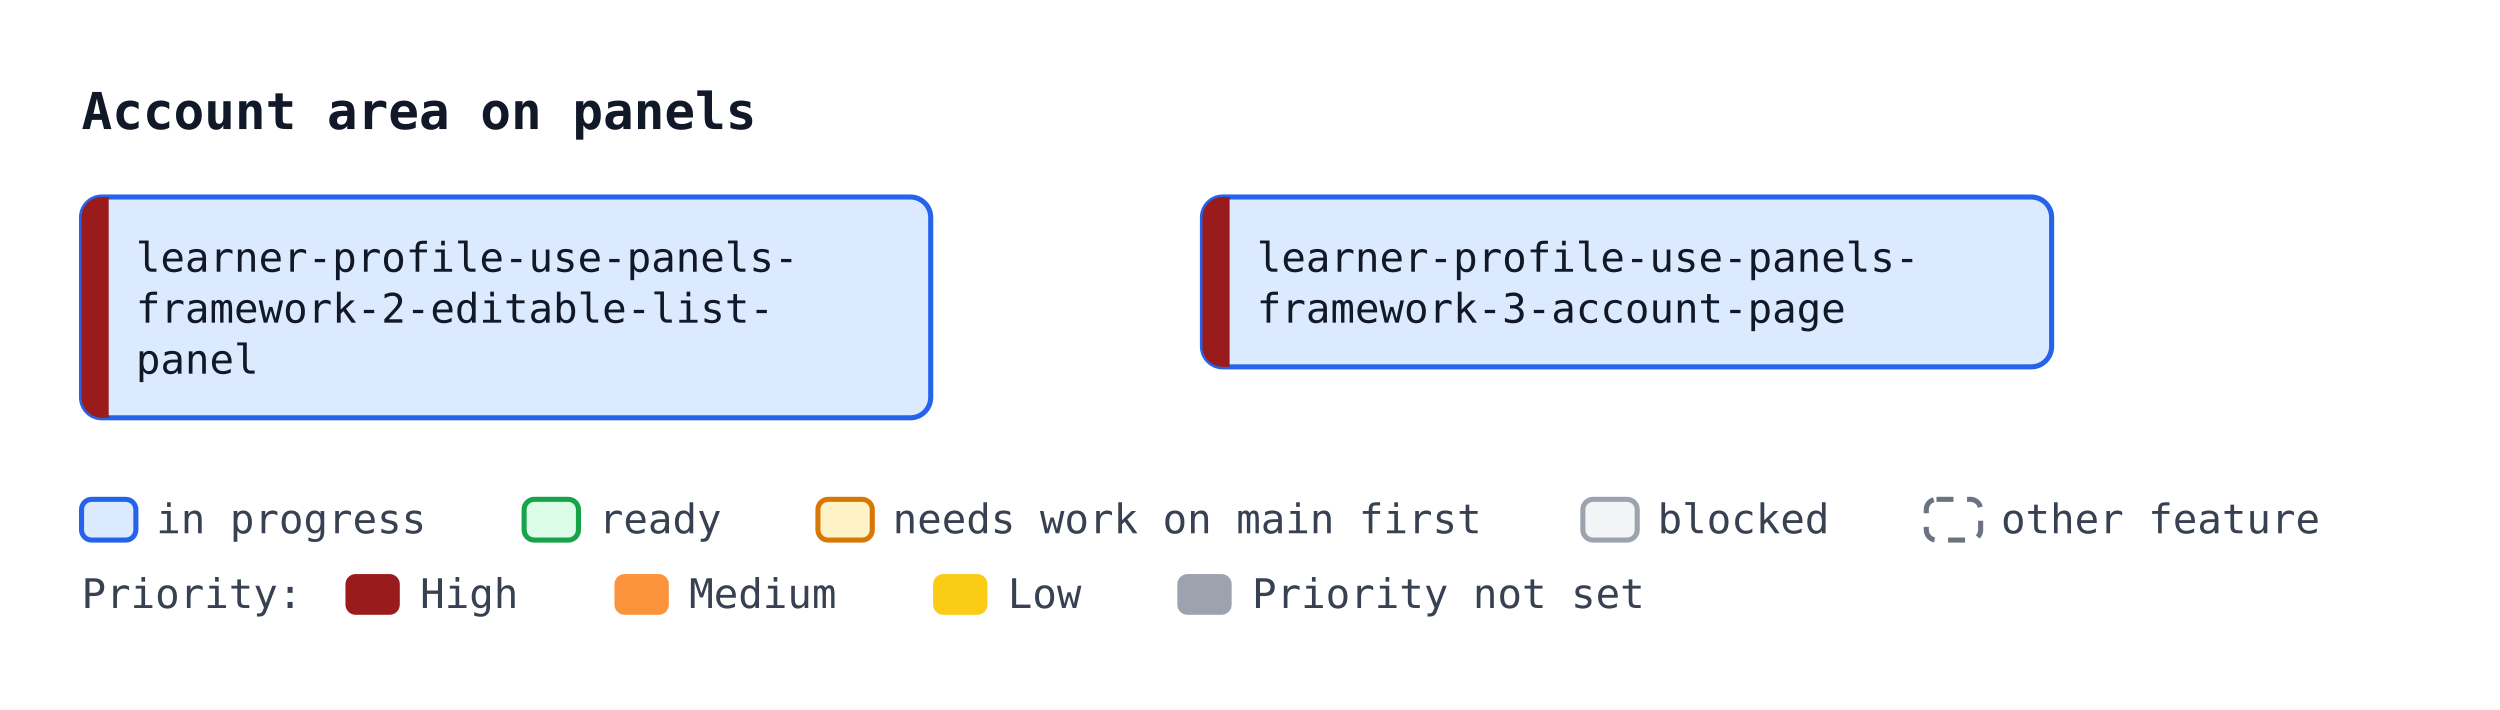
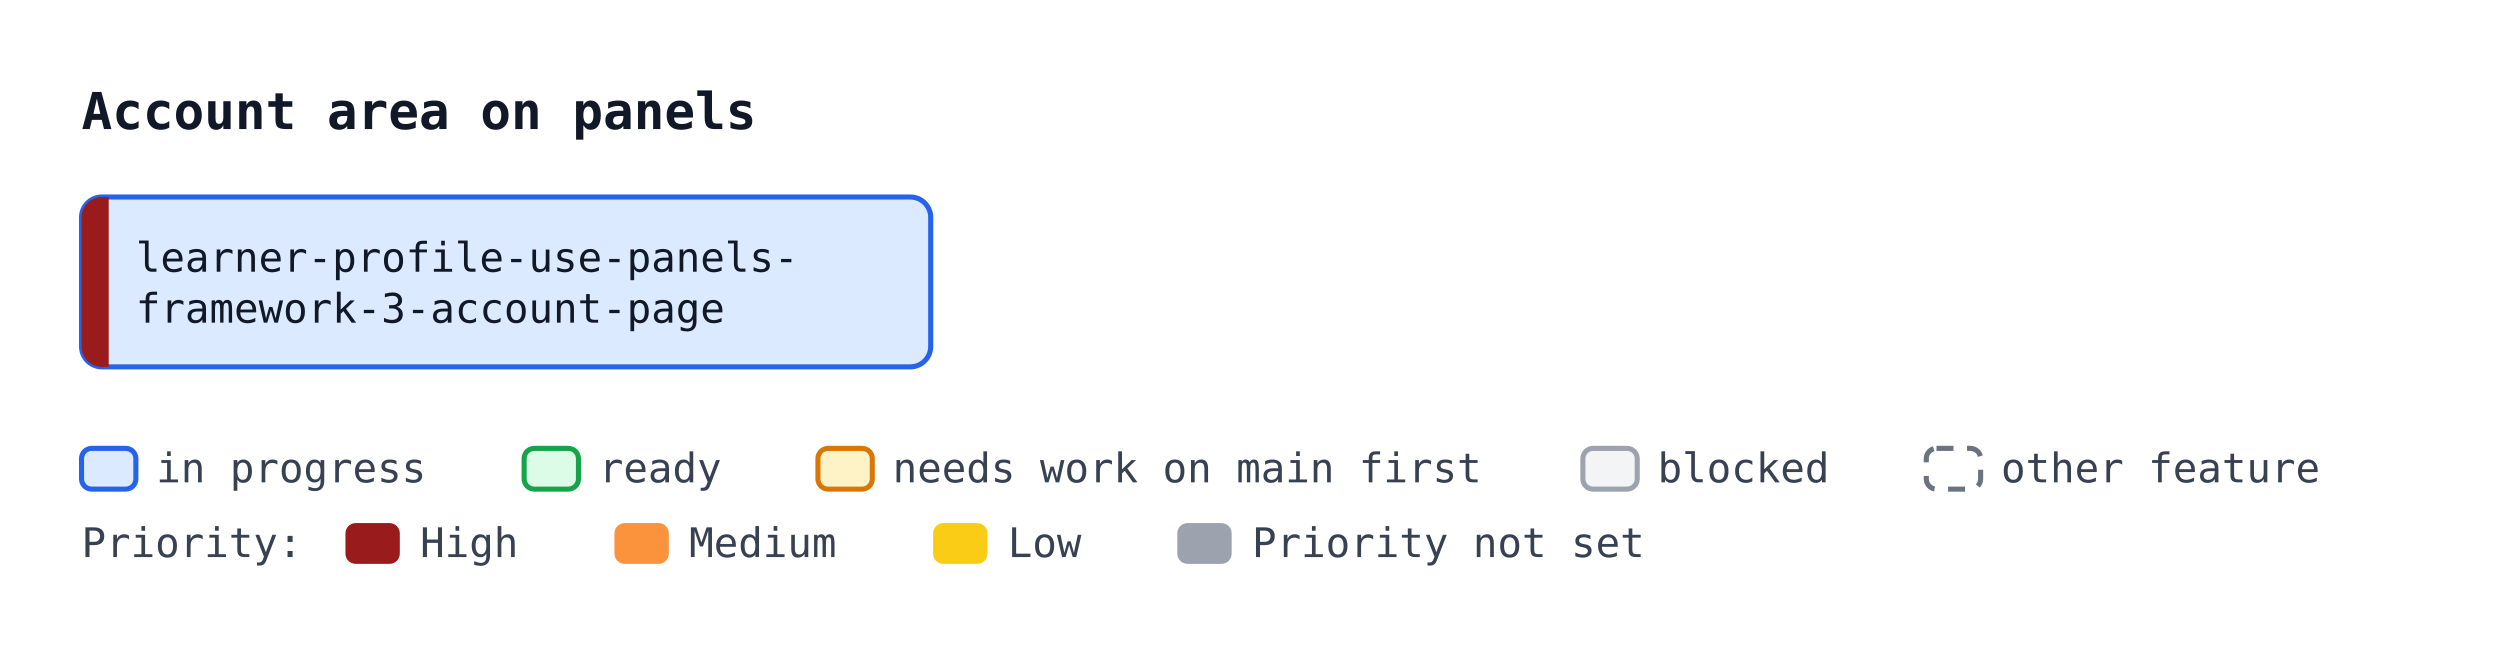
- <svg xmlns="http://www.w3.org/2000/svg" width="736" height="209" viewBox="0 0 736 209" font-family="ui-monospace, SFMono-Regular, Menlo, Consolas, monospace" font-size="12">
+ <svg xmlns="http://www.w3.org/2000/svg" width="736" height="194" viewBox="0 0 736 194" font-family="ui-monospace, SFMono-Regular, Menlo, Consolas, monospace" font-size="12">
  <defs>
    <marker id="arrow" viewBox="0 0 10 10" refX="10" refY="5" markerWidth="7" markerHeight="7" orient="auto-start-reverse">
      <path d="M0,0 L10,5 L0,10 z" fill="#4b5563" />
    </marker>
  </defs>
-   <rect width="736" height="209" fill="#ffffff" />
+   <rect width="736" height="194" fill="#ffffff" />
  <text x="24" y="38" font-size="15" font-weight="bold" fill="#111827">Account area on panels</text>
-   <rect x="24.0" y="58.0" width="250" height="65" rx="6" fill="#dbeafe" stroke="#2563eb" stroke-width="1.5" />
-   <path d="M32.0,58.0 H30.0 A6,6 0 0 0 24.0,64.0 V117.0 A6,6 0 0 0 30.0,123.0 H32.0 Z" fill="#991b1b" />
+   <rect x="24.0" y="58.0" width="250" height="50" rx="6" fill="#dbeafe" stroke="#2563eb" stroke-width="1.5" />
+   <path d="M32.0,58.0 H30.0 A6,6 0 0 0 24.0,64.0 V102.0 A6,6 0 0 0 30.0,108.0 H32.0 Z" fill="#991b1b" />
  <text x="40.0" y="80.0" fill="#111827">learner-profile-use-panels-</text>
-   <text x="40.0" y="95.0" fill="#111827">framework-2-editable-list-</text>
-   <text x="40.0" y="110.0" fill="#111827">panel</text>
-   <rect x="354.0" y="58.0" width="250" height="50" rx="6" fill="#dbeafe" stroke="#2563eb" stroke-width="1.5" />
-   <path d="M362.0,58.0 H360.0 A6,6 0 0 0 354.0,64.0 V102.0 A6,6 0 0 0 360.0,108.0 H362.0 Z" fill="#991b1b" />
-   <text x="370.0" y="80.0" fill="#111827">learner-profile-use-panels-</text>
-   <text x="370.0" y="95.0" fill="#111827">framework-3-account-page</text>
-   <rect x="24.0" y="147" width="16" height="12" rx="3" fill="#dbeafe" stroke="#2563eb" stroke-width="1.5" />
-   <text x="46.0" y="157" fill="#374151">in progress</text>
-   <rect x="154.3" y="147" width="16" height="12" rx="3" fill="#dcfce7" stroke="#16a34a" stroke-width="1.5" />
-   <text x="176.3" y="157" fill="#374151">ready</text>
-   <rect x="240.8" y="147" width="16" height="12" rx="3" fill="#fef3c7" stroke="#d97706" stroke-width="1.5" />
-   <text x="262.8" y="157" fill="#374151">needs work on main first</text>
-   <rect x="466.0" y="147" width="16" height="12" rx="3" fill="#f3f4f6" stroke="#9ca3af" stroke-width="1.5" />
-   <text x="488.0" y="157" fill="#374151">blocked</text>
-   <rect x="567.1" y="147" width="16" height="12" rx="3" fill="#ffffff" stroke="#6b7280" stroke-width="1.5" stroke-dasharray="5 4" />
-   <text x="589.1" y="157" fill="#374151">other feature</text>
-   <text x="24" y="179" fill="#374151">Priority:</text>
-   <rect x="101.7" y="169" width="16" height="12" rx="3" fill="#991b1b" />
-   <text x="123.7" y="179" fill="#374151">High</text>
-   <rect x="180.9" y="169" width="16" height="12" rx="3" fill="#fb923c" />
-   <text x="202.9" y="179" fill="#374151">Medium</text>
-   <rect x="274.7" y="169" width="16" height="12" rx="3" fill="#facc15" />
-   <text x="296.7" y="179" fill="#374151">Low</text>
-   <rect x="346.6" y="169" width="16" height="12" rx="3" fill="#9ca3af" />
-   <text x="368.6" y="179" fill="#374151">Priority not set</text>
+   <text x="40.0" y="95.0" fill="#111827">framework-3-account-page</text>
+   <rect x="24.0" y="132" width="16" height="12" rx="3" fill="#dbeafe" stroke="#2563eb" stroke-width="1.5" />
+   <text x="46.0" y="142" fill="#374151">in progress</text>
+   <rect x="154.3" y="132" width="16" height="12" rx="3" fill="#dcfce7" stroke="#16a34a" stroke-width="1.5" />
+   <text x="176.3" y="142" fill="#374151">ready</text>
+   <rect x="240.8" y="132" width="16" height="12" rx="3" fill="#fef3c7" stroke="#d97706" stroke-width="1.5" />
+   <text x="262.8" y="142" fill="#374151">needs work on main first</text>
+   <rect x="466.0" y="132" width="16" height="12" rx="3" fill="#f3f4f6" stroke="#9ca3af" stroke-width="1.5" />
+   <text x="488.0" y="142" fill="#374151">blocked</text>
+   <rect x="567.1" y="132" width="16" height="12" rx="3" fill="#ffffff" stroke="#6b7280" stroke-width="1.5" stroke-dasharray="5 4" />
+   <text x="589.1" y="142" fill="#374151">other feature</text>
+   <text x="24" y="164" fill="#374151">Priority:</text>
+   <rect x="101.7" y="154" width="16" height="12" rx="3" fill="#991b1b" />
+   <text x="123.7" y="164" fill="#374151">High</text>
+   <rect x="180.9" y="154" width="16" height="12" rx="3" fill="#fb923c" />
+   <text x="202.9" y="164" fill="#374151">Medium</text>
+   <rect x="274.7" y="154" width="16" height="12" rx="3" fill="#facc15" />
+   <text x="296.7" y="164" fill="#374151">Low</text>
+   <rect x="346.6" y="154" width="16" height="12" rx="3" fill="#9ca3af" />
+   <text x="368.6" y="164" fill="#374151">Priority not set</text>
</svg>
